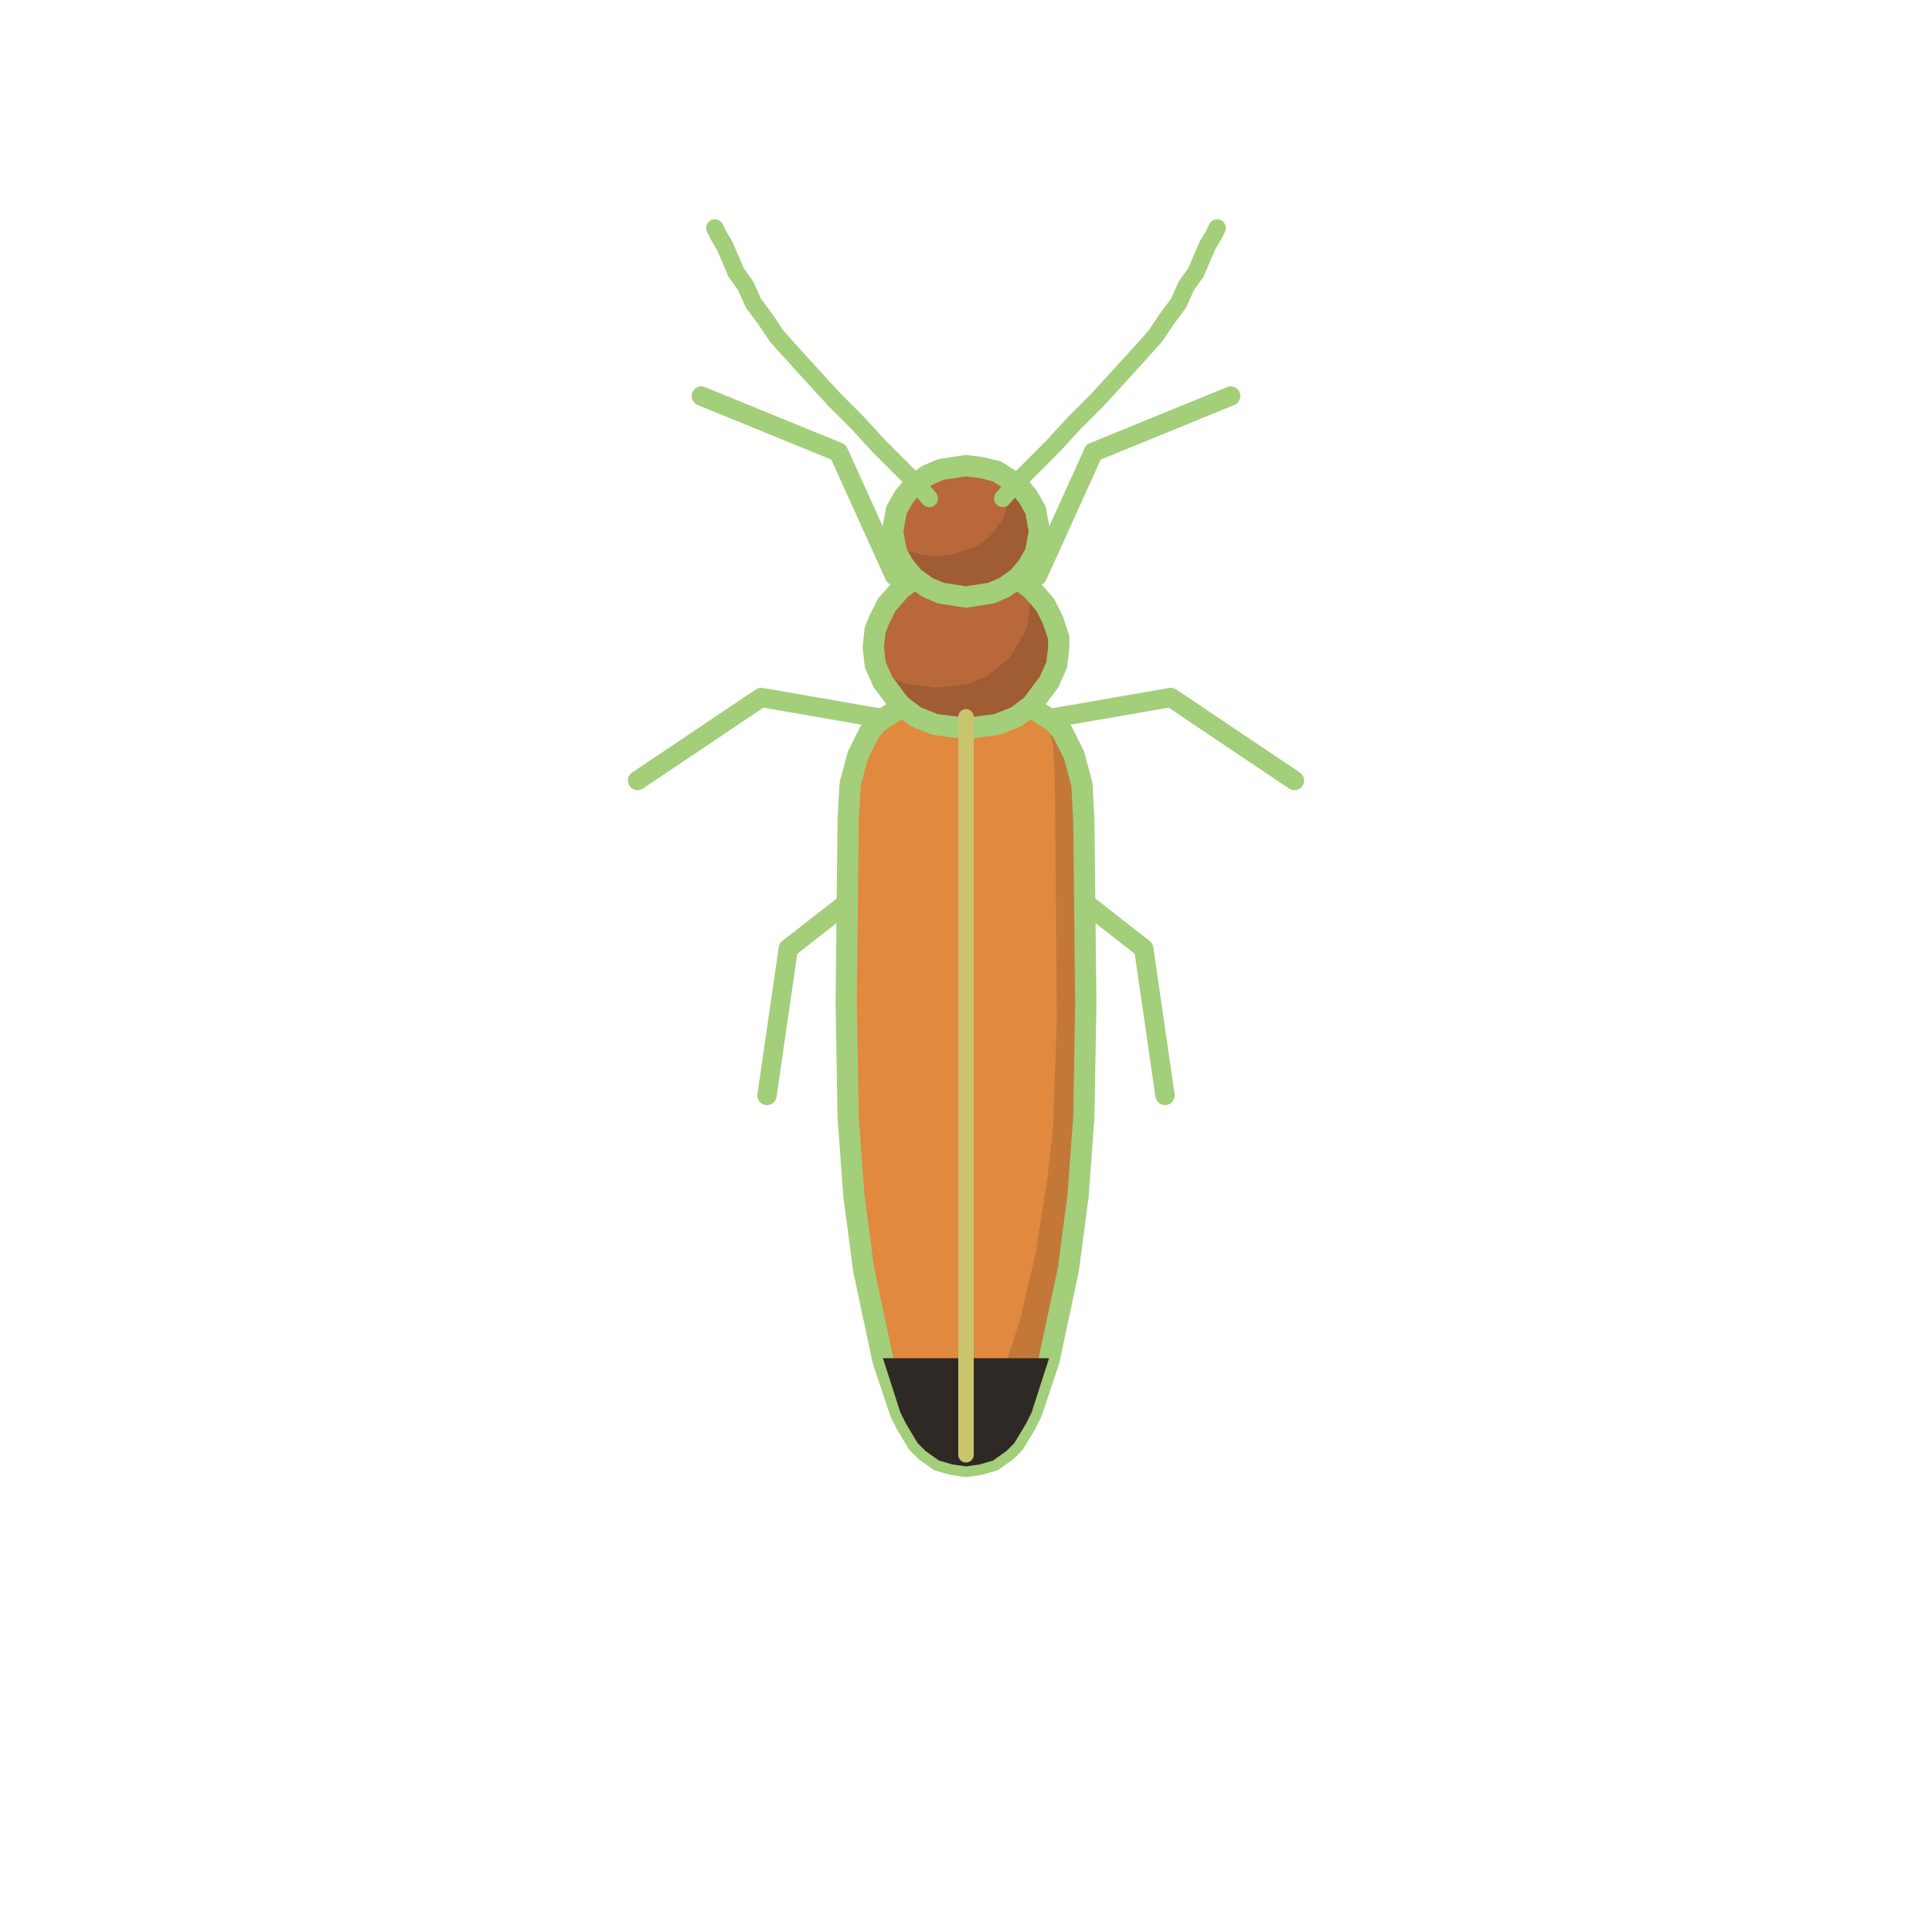
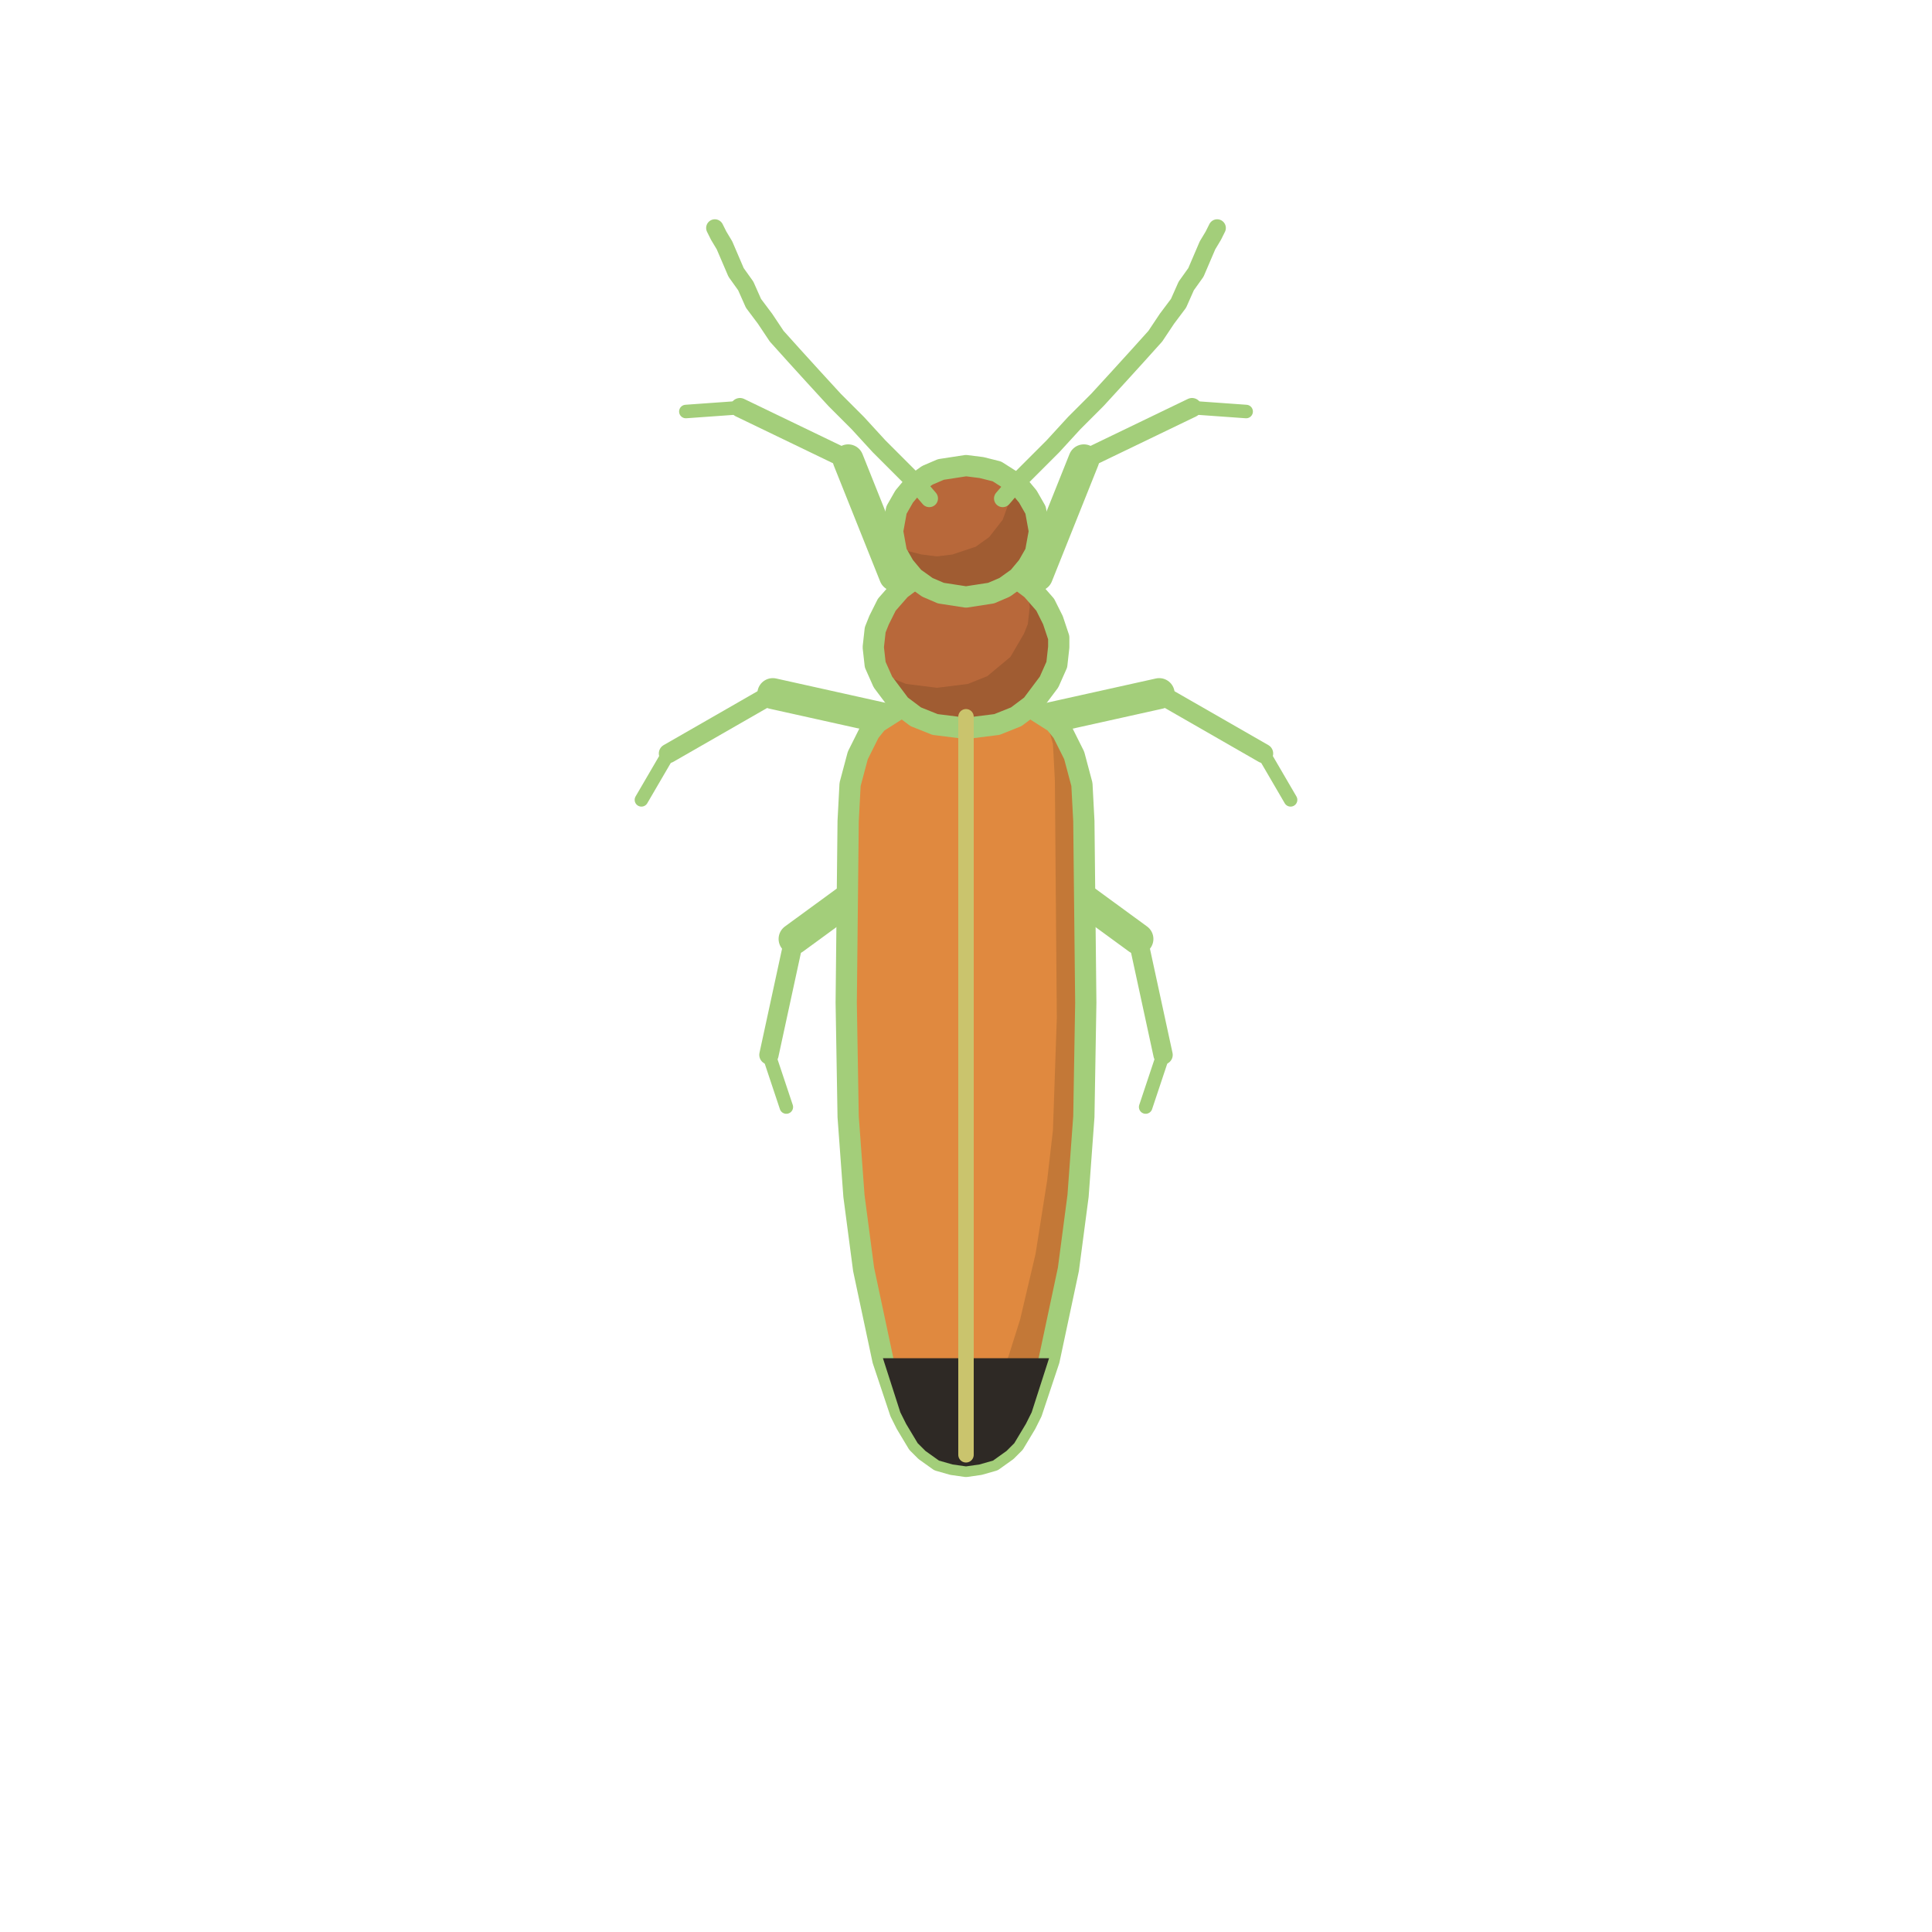
<svg xmlns="http://www.w3.org/2000/svg" width="100" height="100" viewBox="0 0 100 100">
  <g stroke-linecap="round" stroke-linejoin="round">
-     <path d="M53.7,29.8 L56.6,23.4 L63.7,20.5" fill="none" stroke="#A3CE7A" stroke-width="1" />
-     <path d="M53.7,37.3 L60.6,36.1 L67,40.4" fill="none" stroke="#A3CE7A" stroke-width="1" />
-     <path d="M53.7,44.8 L59.2,49.1 L60.3,56.7" fill="none" stroke="#A3CE7A" stroke-width="1" />
-     <path d="M46.3,29.8 L43.4,23.4 L36.3,20.5" fill="none" stroke="#A3CE7A" stroke-width="1" />
-     <path d="M46.3,37.3 L39.4,36.1 L33,40.4" fill="none" stroke="#A3CE7A" stroke-width="1" />
-     <path d="M46.3,44.8 L40.8,49.1 L39.7,56.7" fill="none" stroke="#A3CE7A" stroke-width="1" />
+     <path d="M53.7,29.8 L56.1,23.8" fill="none" stroke="#A3CE7A" stroke-width="1.6" />
+     <path d="M56.1,23.8 L61.7,21.1" fill="none" stroke="#A3CE7A" stroke-width="1" />
+     <path d="M61.7,21.1 L64.5,21.3" fill="none" stroke="#A3CE7A" stroke-width="0.7" />
+     <path d="M53.7,37.3 L60,35.9" fill="none" stroke="#A3CE7A" stroke-width="1.6" />
+     <path d="M60,35.9 L65.4,39" fill="none" stroke="#A3CE7A" stroke-width="1" />
+     <path d="M65.4,39 L66.8,41.4" fill="none" stroke="#A3CE7A" stroke-width="0.7" />
+     <path d="M53.7,44.8 L58.9,48.6" fill="none" stroke="#A3CE7A" stroke-width="1.6" />
+     <path d="M58.9,48.6 L60.2,54.6" fill="none" stroke="#A3CE7A" stroke-width="1" />
+     <path d="M60.2,54.6 L59.3,57.3" fill="none" stroke="#A3CE7A" stroke-width="0.7" />
+     <path d="M46.3,29.8 L43.9,23.8" fill="none" stroke="#A3CE7A" stroke-width="1.6" />
+     <path d="M43.9,23.8 L38.3,21.1" fill="none" stroke="#A3CE7A" stroke-width="1" />
+     <path d="M38.3,21.1 L35.5,21.3" fill="none" stroke="#A3CE7A" stroke-width="0.7" />
+     <path d="M46.3,37.3 L40,35.9" fill="none" stroke="#A3CE7A" stroke-width="1.6" />
+     <path d="M40,35.9 L34.6,39" fill="none" stroke="#A3CE7A" stroke-width="1" />
+     <path d="M34.6,39 L33.2,41.4" fill="none" stroke="#A3CE7A" stroke-width="0.7" />
+     <path d="M46.3,44.8 L41.1,48.6" fill="none" stroke="#A3CE7A" stroke-width="1.6" />
+     <path d="M41.1,48.6 L39.8,54.6" fill="none" stroke="#A3CE7A" stroke-width="1" />
+     <path d="M39.8,54.6 L40.7,57.3" fill="none" stroke="#A3CE7A" stroke-width="0.7" />
    <path d="M50,35.9 L51.7,36.1 L52.9,36.4 L53.5,36.7 L54.6,37.4 L55,37.9 L55.6,39.1 L56,40.6 L56.1,42.5 L56.2,51.9 L56.1,57.8 L55.8,61.9 L55.3,65.7 L54.3,70.4 L53.4,73.1 L53.1,73.7 L52.5,74.7 L52.1,75.1 L51.4,75.6 L50.7,75.8 L50,75.9 L49.3,75.8 L48.6,75.6 L47.9,75.1 L47.5,74.7 L46.9,73.7 L46.6,73.1 L45.7,70.4 L44.7,65.7 L44.2,61.9 L43.9,57.8 L43.8,51.9 L43.9,42.5 L44,40.6 L44.4,39.1 L45,37.9 L45.4,37.4 L46.5,36.7 L47.1,36.4 L48.3,36.1 Z" fill="#E0893F" stroke="none" />
    <path d="M46.6,73.2 L47.1,73.5 L47.8,73.7 L48.8,73.8 L49.9,73.5 L50.6,73 L51,72.6 L51.6,71.6 L52.2,70.2 L52.8,68.3 L53.6,64.9 L54.2,61.1 L54.5,58.5 L54.7,52.7 L54.6,40.4 L54.5,38.5 L54.1,37.1 L55,37.9 L55.6,39.1 L56,40.6 L56.2,43.5 L56.2,51.9 L56.1,57.8 L55.8,61.9 L55.1,67 L54.3,70.4 L53.7,72.3 L53.1,73.7 L52.8,74.3 L52.1,75.1 L51.4,75.6 L50.7,75.8 L50,75.9 L49.3,75.8 L48.6,75.6 L47.9,75.1 L47.2,74.3 Z" fill="#020A06" fill-opacity="0.13" stroke="none" />
    <path d="M50,35.9 L51.7,36.1 L52.9,36.4 L53.5,36.7 L54.6,37.4 L55,37.9 L55.6,39.1 L56,40.6 L56.1,42.5 L56.2,51.9 L56.1,57.8 L55.8,61.9 L55.3,65.7 L54.3,70.4 L53.4,73.1 L53.1,73.7 L52.5,74.7 L52.1,75.1 L51.4,75.6 L50.7,75.8 L50,75.9 L49.3,75.8 L48.6,75.6 L47.9,75.1 L47.5,74.7 L46.9,73.7 L46.6,73.1 L45.7,70.4 L44.7,65.7 L44.2,61.9 L43.9,57.8 L43.8,51.9 L43.9,42.5 L44,40.6 L44.4,39.1 L45,37.9 L45.4,37.4 L46.5,36.7 L47.1,36.4 L48.3,36.1 Z" fill="none" stroke="#A3CE7A" stroke-width="1.1" />
    <path d="M50,37.1 L50,75.3" fill="none" stroke="#CAC46D" stroke-width="0.8" />
    <path d="M54.8,33.5 L54.7,34.4 L54.3,35.3 L53.4,36.5 L52.6,37.1 L51.6,37.5 L50,37.7 L48.4,37.5 L47.4,37.1 L46.6,36.5 L45.7,35.3 L45.3,34.4 L45.2,33.5 L45.3,32.6 L45.5,32.1 L45.9,31.3 L46.6,30.5 L47.4,29.9 L48.4,29.5 L50,29.3 L51.6,29.5 L52.6,29.9 L53.4,30.5 L54.1,31.3 L54.5,32.1 L54.8,33 Z" fill="#B8683A" stroke="none" />
    <path d="M45.4,34.6 L45.9,35 L46.9,35.4 L48.5,35.6 L50.1,35.4 L51.1,35 L52.3,34 L53,32.8 L53.2,32.3 L53.3,31.4 L53.1,30.3 L54.1,31.3 L54.7,32.6 L54.8,33 L54.8,34 L54.3,35.3 L53.4,36.5 L52.6,37.1 L51.6,37.5 L50,37.7 L48.9,37.6 L47.9,37.3 L46.6,36.5 L45.9,35.7 Z" fill="#020A06" fill-opacity="0.13" stroke="none" />
    <path d="M54.8,33.5 L54.7,34.4 L54.3,35.3 L53.4,36.5 L52.6,37.1 L51.6,37.5 L50,37.7 L48.4,37.5 L47.4,37.1 L46.6,36.5 L45.7,35.3 L45.3,34.4 L45.2,33.5 L45.3,32.6 L45.5,32.1 L45.9,31.3 L46.6,30.5 L47.4,29.9 L48.4,29.5 L50,29.3 L51.6,29.5 L52.6,29.9 L53.4,30.5 L54.1,31.3 L54.5,32.1 L54.8,33 Z" fill="none" stroke="#A3CE7A" stroke-width="1.1" />
    <path d="M53.8,27.5 L53.6,28.6 L53.2,29.3 L52.7,29.9 L52,30.4 L51.3,30.7 L50,30.9 L48.7,30.7 L48,30.4 L47.3,29.9 L46.8,29.3 L46.4,28.6 L46.2,27.5 L46.4,26.4 L46.8,25.7 L47.3,25.1 L48,24.6 L48.7,24.3 L50,24.1 L50.8,24.2 L51.6,24.4 L52.7,25.1 L53.2,25.7 L53.6,26.4 Z" fill="#B8683A" stroke="none" />
    <path d="M46.3,28.1 L46.9,28.5 L47.7,28.7 L48.5,28.8 L49.3,28.7 L50.5,28.3 L51.2,27.8 L51.9,26.9 L52.3,25.8 L52.2,24.8 L52.7,25.1 L53.2,25.7 L53.6,26.4 L53.8,27.1 L53.7,28.3 L53.4,29 L53,29.6 L52,30.4 L51.3,30.7 L50.4,30.9 L49.2,30.8 L48,30.4 L47.3,29.9 L46.8,29.3 Z" fill="#020A06" fill-opacity="0.13" stroke="none" />
    <path d="M53.8,27.5 L53.6,28.6 L53.2,29.3 L52.7,29.9 L52,30.4 L51.3,30.7 L50,30.9 L48.7,30.7 L48,30.4 L47.3,29.9 L46.8,29.3 L46.4,28.6 L46.2,27.5 L46.4,26.4 L46.8,25.7 L47.3,25.1 L48,24.6 L48.7,24.3 L50,24.1 L50.8,24.2 L51.6,24.4 L52.7,25.1 L53.2,25.7 L53.6,26.4 Z" fill="none" stroke="#A3CE7A" stroke-width="1.1" />
    <path d="M51.9,25.8 L52.5,25.1 L53.4,24.2 L54.5,23.1 L55.6,21.9 L56.8,20.7 L57.9,19.5 L58.9,18.4 L59.8,17.4 L60.4,16.5 L61,15.7 L61.4,14.8 L61.9,14.1 L62.2,13.4 L62.5,12.7 L62.8,12.2 L63,11.8" fill="none" stroke="#A3CE7A" stroke-width="0.9" />
    <path d="M48.1,25.8 L47.5,25.1 L46.6,24.2 L45.5,23.1 L44.4,21.9 L43.2,20.7 L42.1,19.5 L41.1,18.4 L40.2,17.4 L39.6,16.5 L39,15.7 L38.6,14.8 L38.1,14.1 L37.8,13.4 L37.5,12.7 L37.2,12.2 L37,11.8" fill="none" stroke="#A3CE7A" stroke-width="0.9" />
    <path d="M45.7,70.3 L54.3,70.3 L53.4,73.1 L53.1,73.7 L52.5,74.7 L52.1,75.1 L51.4,75.6 L50.7,75.8 L50,75.9 L49.3,75.8 L48.6,75.6 L47.9,75.1 L47.5,74.7 L46.9,73.7 L46.6,73.1 Z" fill="#2E2925" stroke="none" />
    <path d="M50,37.1 L50,75.3" fill="none" stroke="#CAC46D" stroke-width="0.8" />
  </g>
</svg>
